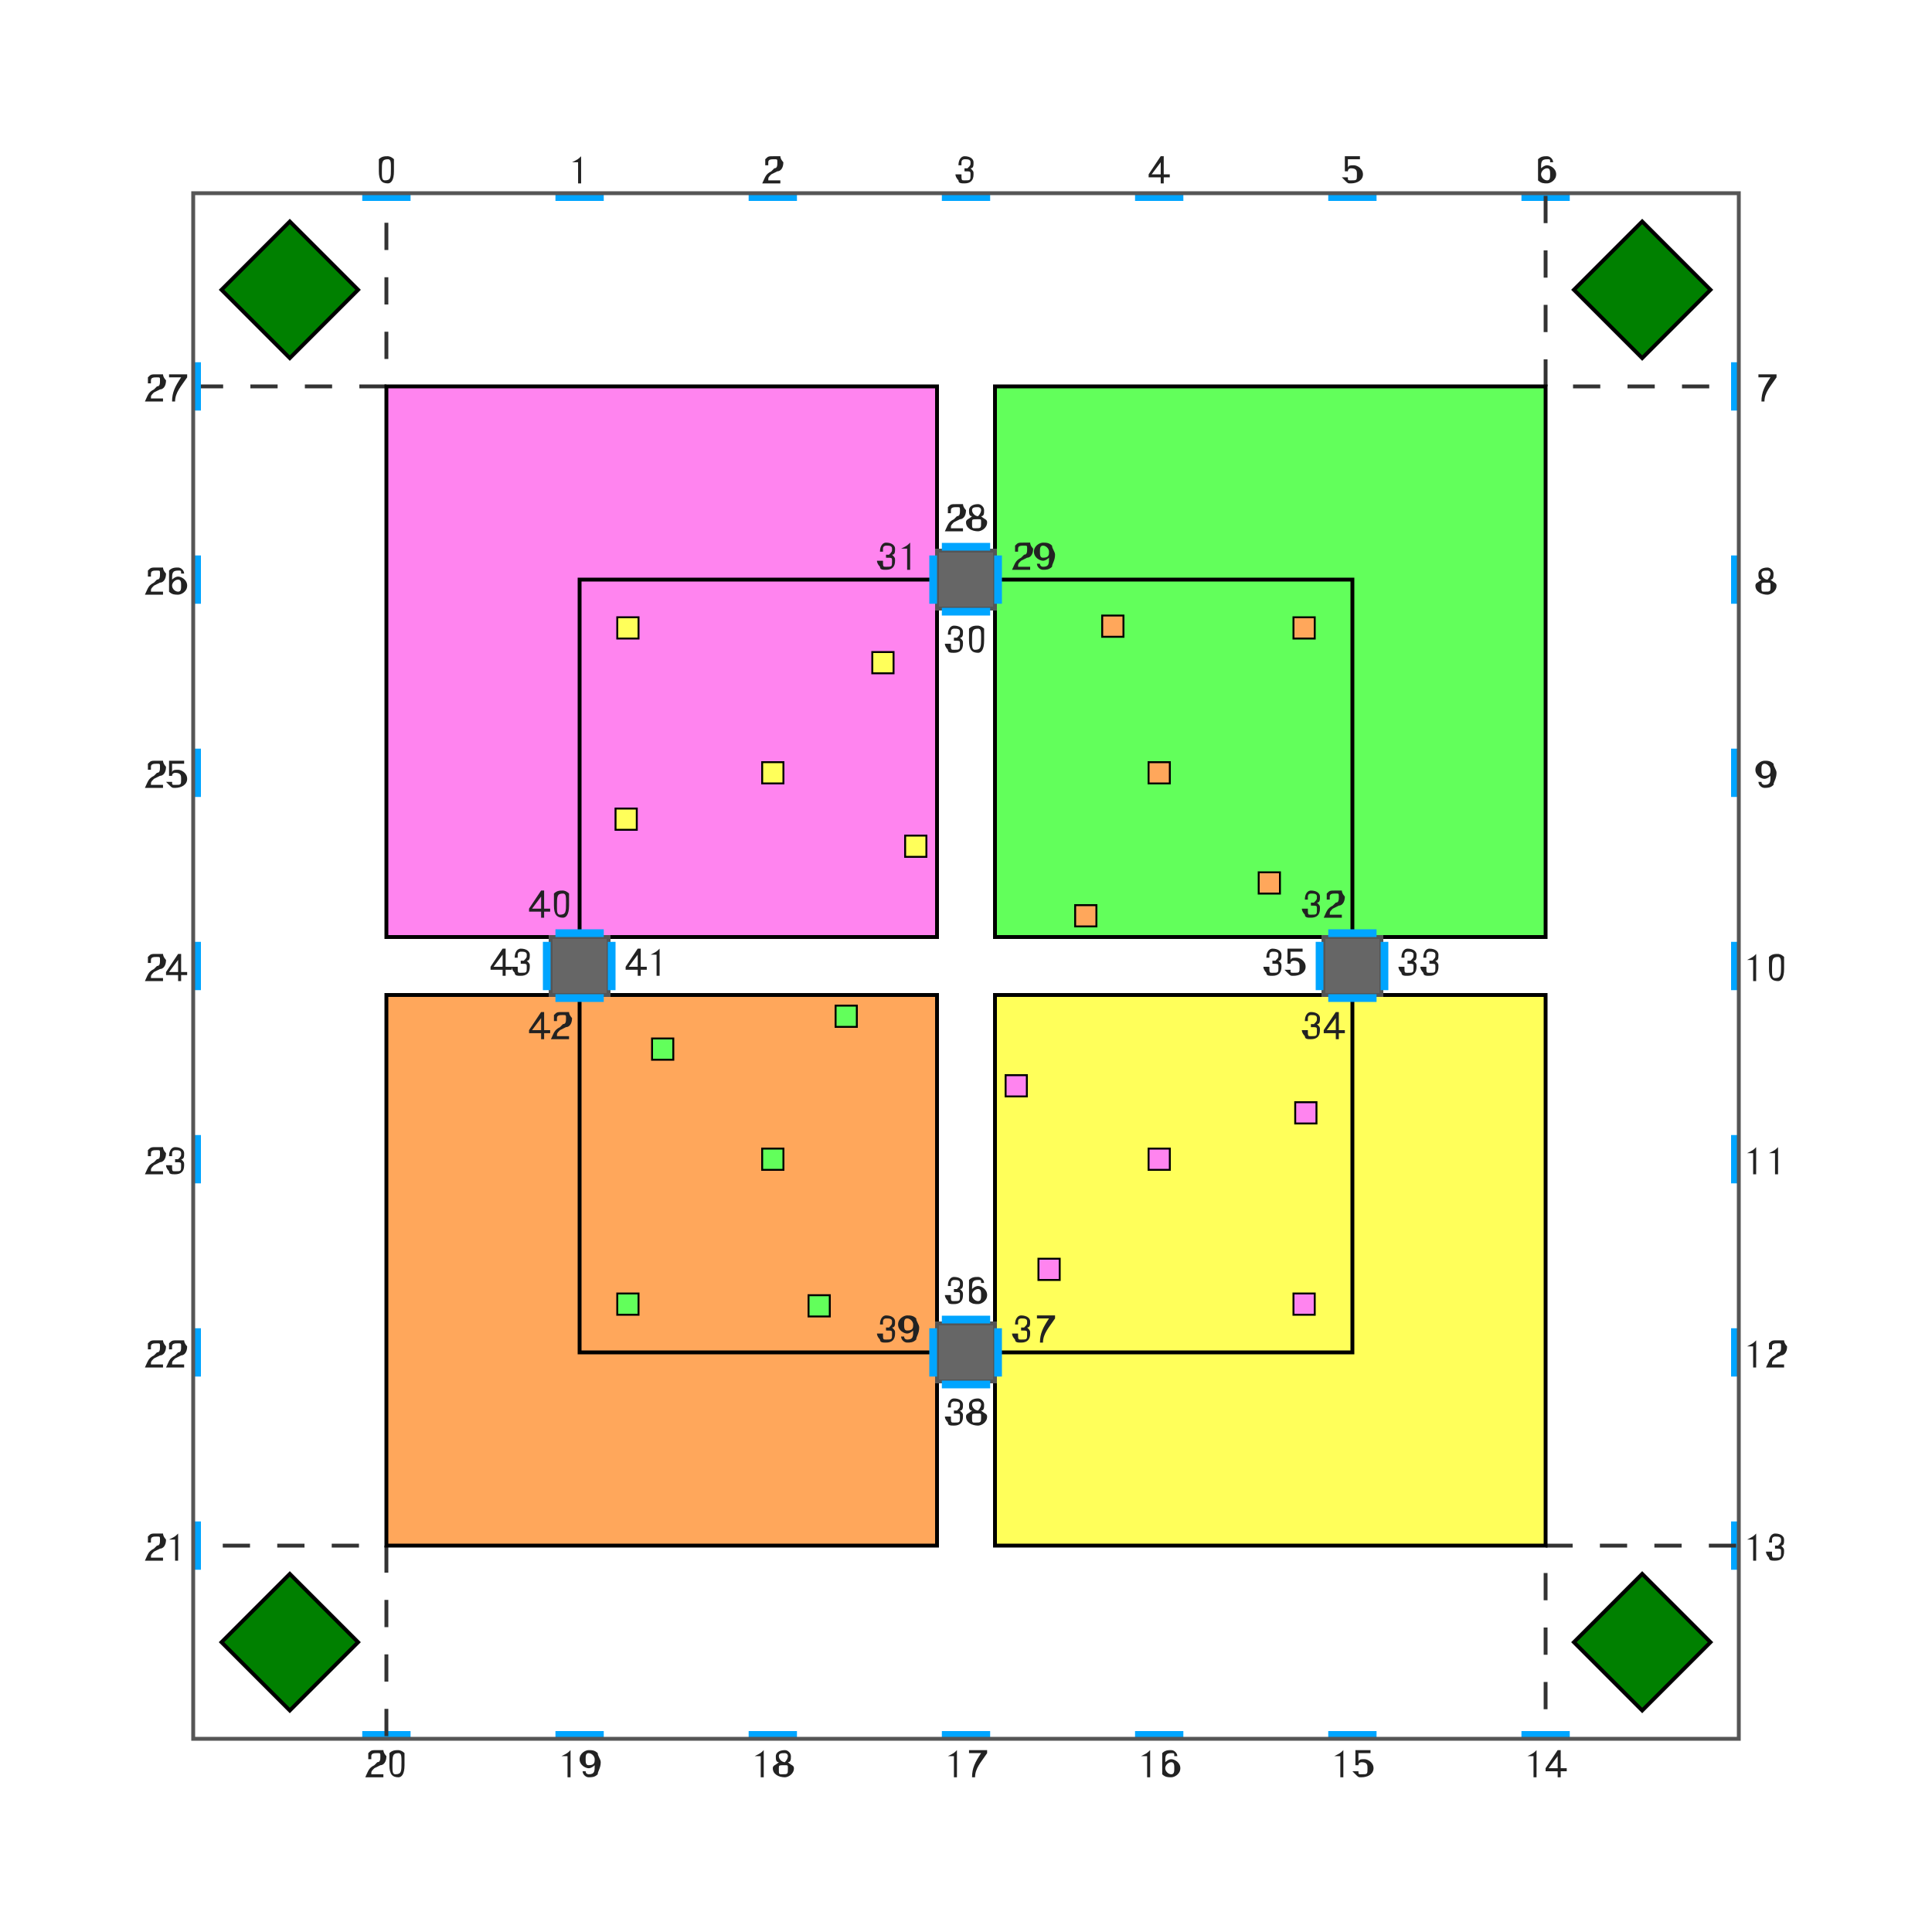
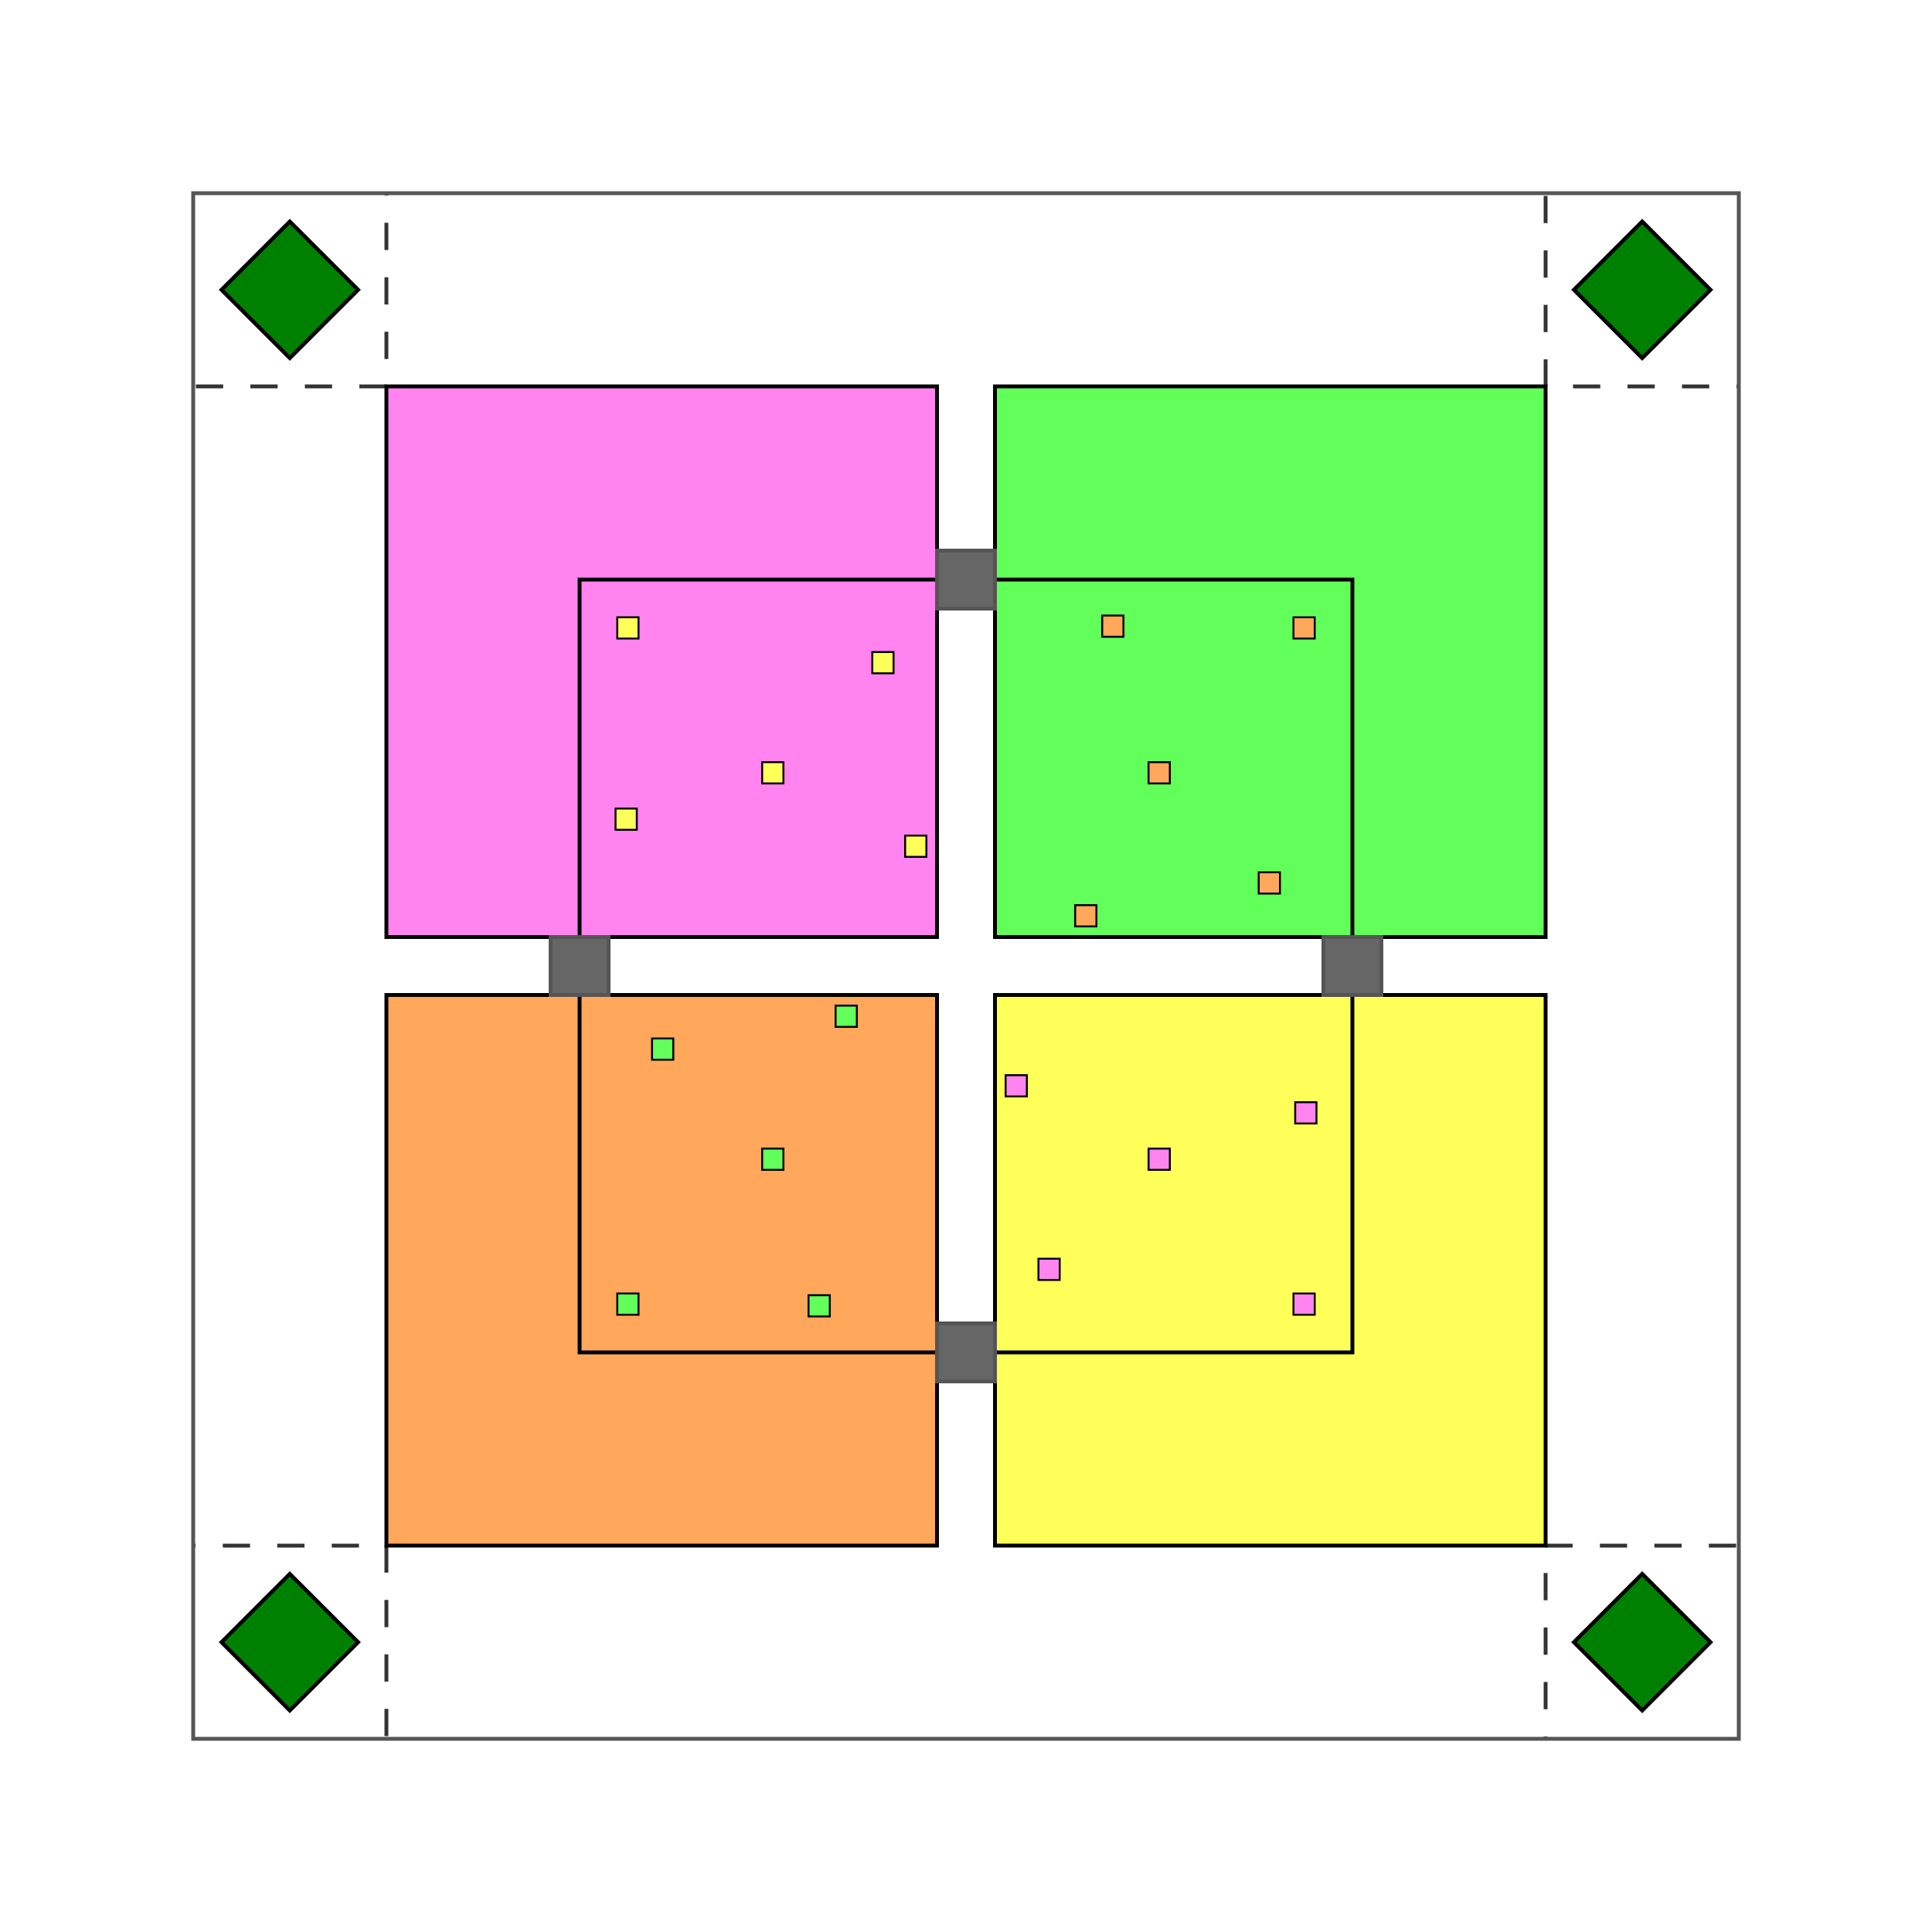
<svg xmlns="http://www.w3.org/2000/svg" xmlns:xlink="http://www.w3.org/1999/xlink" version="1.1" baseProfile="full" width="1000" height="1000">
  <style type="text/css">
        

      .arena-wall {
          fill: none;
          stroke: #555;
          stroke-width: .02;
      }

      .platform {
          stroke: #555;
          stroke-width: .02;
          fill: #666;
      }

      .token {
          stroke: black;
          stroke-width: 0.01;
      }

      .robot {
          fill: green;
          stroke: black;
          stroke-width: 0.02;
      }

      .line-follow-line {
          stroke: #000;
          stroke-width: 0.02;
          fill: none;
      }

      .zone-0 {
        fill:#ff84ef;
      }

      .zone-1 {
        fill:#62ff5b;
      }

      .zone-2 {
        fill:#ffa75b;
      }

      .zone-3 {
        fill:#ffff5a;
      }

      .start-zone {
          stroke: #333;
          stroke-width: 0.02;
          stroke-dasharray: 0.141, 0.141;
          stroke-dashoffset: -50%;
          fill: none;
      }

-       .marker {
-           fill: #00a5ff;
-       }
- 
-       #marker-annotations text {
-           font-size: 0.2;
-           text-anchor: middle;
-           fill: #222;
-       }
- 
-       .text {
-           font-family: helvetica;
-           font-size: 0.014em;
-       }
- 
- 
    
    </style>
  <defs>
    <g id="token-ordinary">
      <rect width="0.11" height="0.11" x="-0.055" y="-0.055" class="token" />
    </g>
    <g id="token-0">
      <rect width="0.11" height="0.11" x="-0.055" y="-0.055" class="token zone-0" />
    </g>
    <g id="token-1">
      <rect width="0.11" height="0.11" x="-0.055" y="-0.055" class="token zone-1" />
    </g>
    <g id="token-2">
      <rect width="0.11" height="0.11" x="-0.055" y="-0.055" class="token zone-2" />
    </g>
    <g id="token-3">
      <rect width="0.11" height="0.11" x="-0.055" y="-0.055" class="token zone-3" />
    </g>
    <g id="random-tokens">
      <use xlink:href="#token-ordinary" x="0.25" y="0.25" />
      <use xlink:href="#token-ordinary" x="1.57" y="0.43" />
      <use xlink:href="#token-ordinary" x="0.241" y="1.24" />
      <use xlink:href="#token-ordinary" x="1.74" y="1.38" />
      <use xlink:href="#token-ordinary" x="1" y="1" />
    </g>
-     <g id="wall-marker">
-       <rect x="-0.125" y="0" width="0.25" height="0.04" class="marker" />
-     </g>
    <g id="side-zone">
      <rect width="0.5" height="0.5" x="0.25" y="0.25" transform="rotate(45 0.5 0.5)" class="robot" />
      <path class="start-zone" d="M 0 1 h 1 v -1" />
-       <use xlink:href="#wall-marker" x="1" />
-       <use xlink:href="#wall-marker" x="2" />
-       <use xlink:href="#wall-marker" x="3" />
-       <use xlink:href="#wall-marker" x="4" />
-       <use xlink:href="#wall-marker" x="5" />
-       <use xlink:href="#wall-marker" x="6" />
-       <use xlink:href="#wall-marker" x="7" />
    </g>
    <g id="centre-column" class="centre-column">
      <rect width="0.3" height="0.3" class="platform" />
-       <rect x="0.025" y="-0.04" width="0.25" height="0.04" class="marker" />
-       <rect x="0.025" y="0.296" width="0.25" height="0.04" class="marker" />
-       <rect x="-0.04" y="0.025" width="0.04" height="0.25" class="marker" />
-       <rect x="0.296" y="0.025" width="0.04" height="0.25" class="marker" />
    </g>
  </defs>
  <rect width="100%" height="100%" fill="white" />
  <g id="arena" transform="translate(100 100) scale(100)">
    <use xlink:href="#side-zone" />
    <use xlink:href="#side-zone" transform="rotate(90 4 4)" class="zone-0" />
    <use xlink:href="#side-zone" transform="rotate(180 4 4)" />
    <use xlink:href="#side-zone" transform="rotate(270 4 4)" />
    <rect x="1" y="1" width="2.85" height="2.85" class="zone-0 line-follow-line" />
    <rect x="4.15" y="1" width="2.85" height="2.85" class="zone-1 line-follow-line" />
    <rect x="1" y="4.15" width="2.85" height="2.85" class="zone-2 line-follow-line" />
    <rect x="4.15" y="4.15" width="2.85" height="2.85" class="zone-3 line-follow-line" />
    <rect width="4" height="4" x="2" y="2" class="line-follow-line" />
    <use xlink:href="#centre-column" x="1.85" y="3.85" />
    <use xlink:href="#centre-column" x="3.85" y="1.85" />
    <use xlink:href="#centre-column" x="5.85" y="3.85" />
    <use xlink:href="#centre-column" x="3.85" y="5.85" />
    <use xlink:href="#random-tokens" class="zone-3" x="2" y="2" />
    <use xlink:href="#random-tokens" class="zone-2" x="2" y="2" transform="rotate(90 4 4)" />
    <use xlink:href="#random-tokens" class="zone-0" x="2" y="2" transform="rotate(180 4 4)" />
    <use xlink:href="#random-tokens" class="zone-1" x="2" y="2" transform="rotate(270 4 4)" />
    <rect width="8" height="8" x="0" y="0" class="arena-wall" />
-     <g id="marker-annotations" class="text">
-       <text x="1" y="-0.05">0</text>
-       <text x="2" y="-0.05">1</text>
-       <text x="3" y="-0.05">2</text>
-       <text x="4" y="-0.05">3</text>
-       <text x="5" y="-0.05">4</text>
-       <text x="6" y="-0.05">5</text>
-       <text x="7" y="-0.05">6</text>
-       <text x="8.14" y="1.08">7</text>
-       <text x="8.14" y="2.08">8</text>
-       <text x="8.14" y="3.08">9</text>
-       <text x="8.14" y="4.08">10</text>
-       <text x="8.14" y="5.08">11</text>
-       <text x="8.14" y="6.08">12</text>
-       <text x="8.14" y="7.08">13</text>
-       <text x="1" y="8.2">20</text>
-       <text x="2" y="8.2">19</text>
-       <text x="3" y="8.2">18</text>
-       <text x="4" y="8.2">17</text>
-       <text x="5" y="8.2">16</text>
-       <text x="6" y="8.2">15</text>
-       <text x="7" y="8.2">14</text>
-       <text x="-0.14" y="1.08">27</text>
-       <text x="-0.14" y="2.08">26</text>
-       <text x="-0.14" y="3.08">25</text>
-       <text x="-0.14" y="4.08">24</text>
-       <text x="-0.14" y="5.08">23</text>
-       <text x="-0.14" y="6.08">22</text>
-       <text x="-0.14" y="7.08">21</text>
-       <text x="4.00" y="1.75">28</text>
-       <text x="4.00" y="2.38">30</text>
-       <text x="4.35" y="1.95">29</text>
-       <text x="3.65" y="1.95">31</text>
-       <text x="4.00" y="5.75">36</text>
-       <text x="4.00" y="6.38">38</text>
-       <text x="4.35" y="5.95">37</text>
-       <text x="3.65" y="5.95">39</text>
-       <text x="5.85" y="3.75">32</text>
-       <text x="5.85" y="4.38">34</text>
-       <text x="6.35" y="4.05">33</text>
-       <text x="5.65" y="4.05">35</text>
-       <text x="1.85" y="3.75">40</text>
-       <text x="1.85" y="4.38">42</text>
-       <text x="2.35" y="4.05">41</text>
-       <text x="1.65" y="4.05">43</text>
-     </g>
  </g>
</svg>
